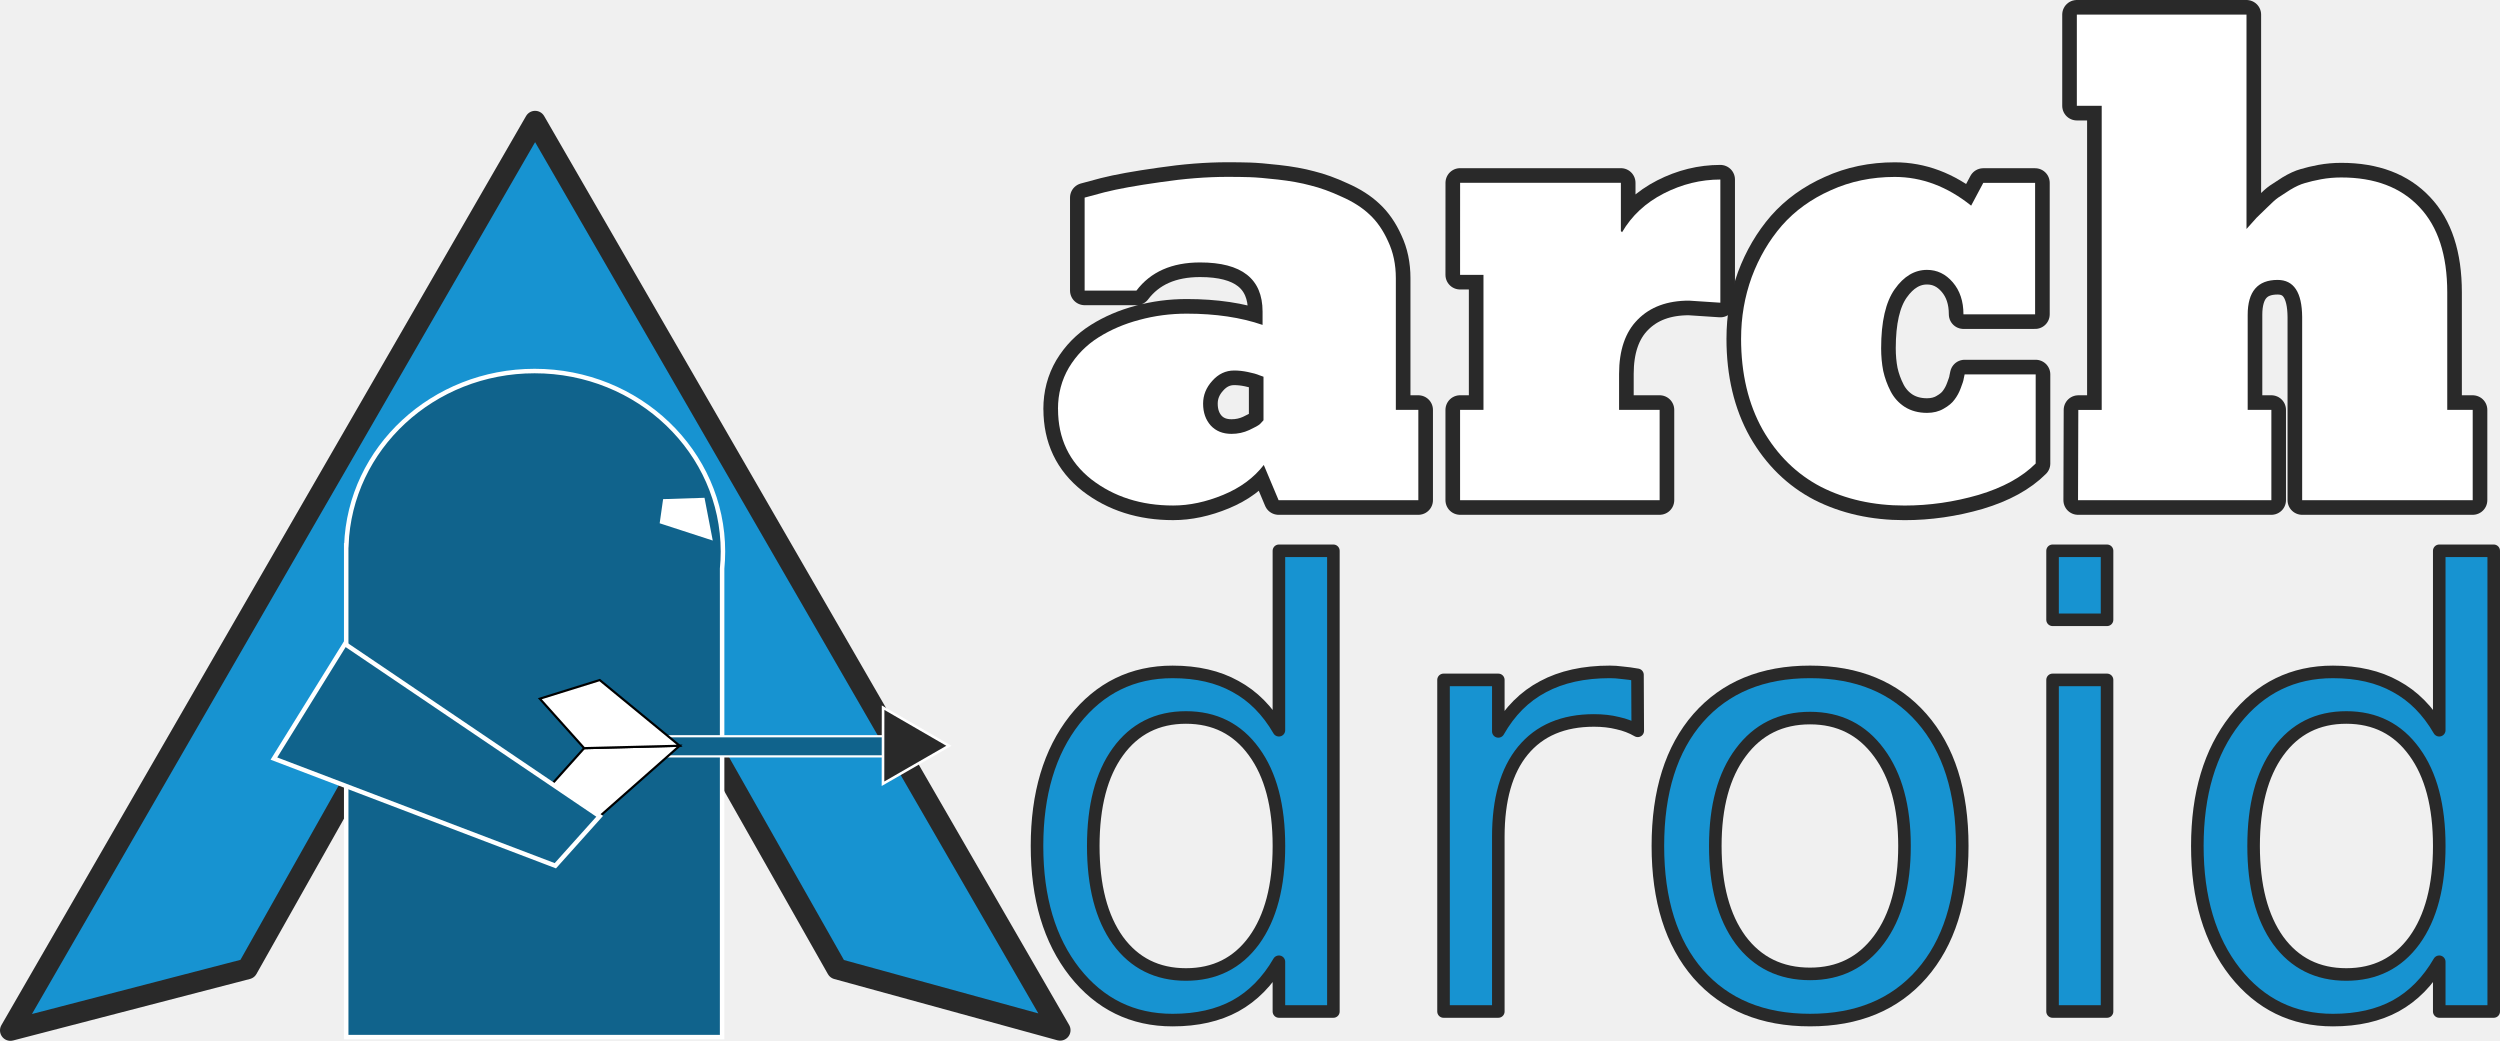
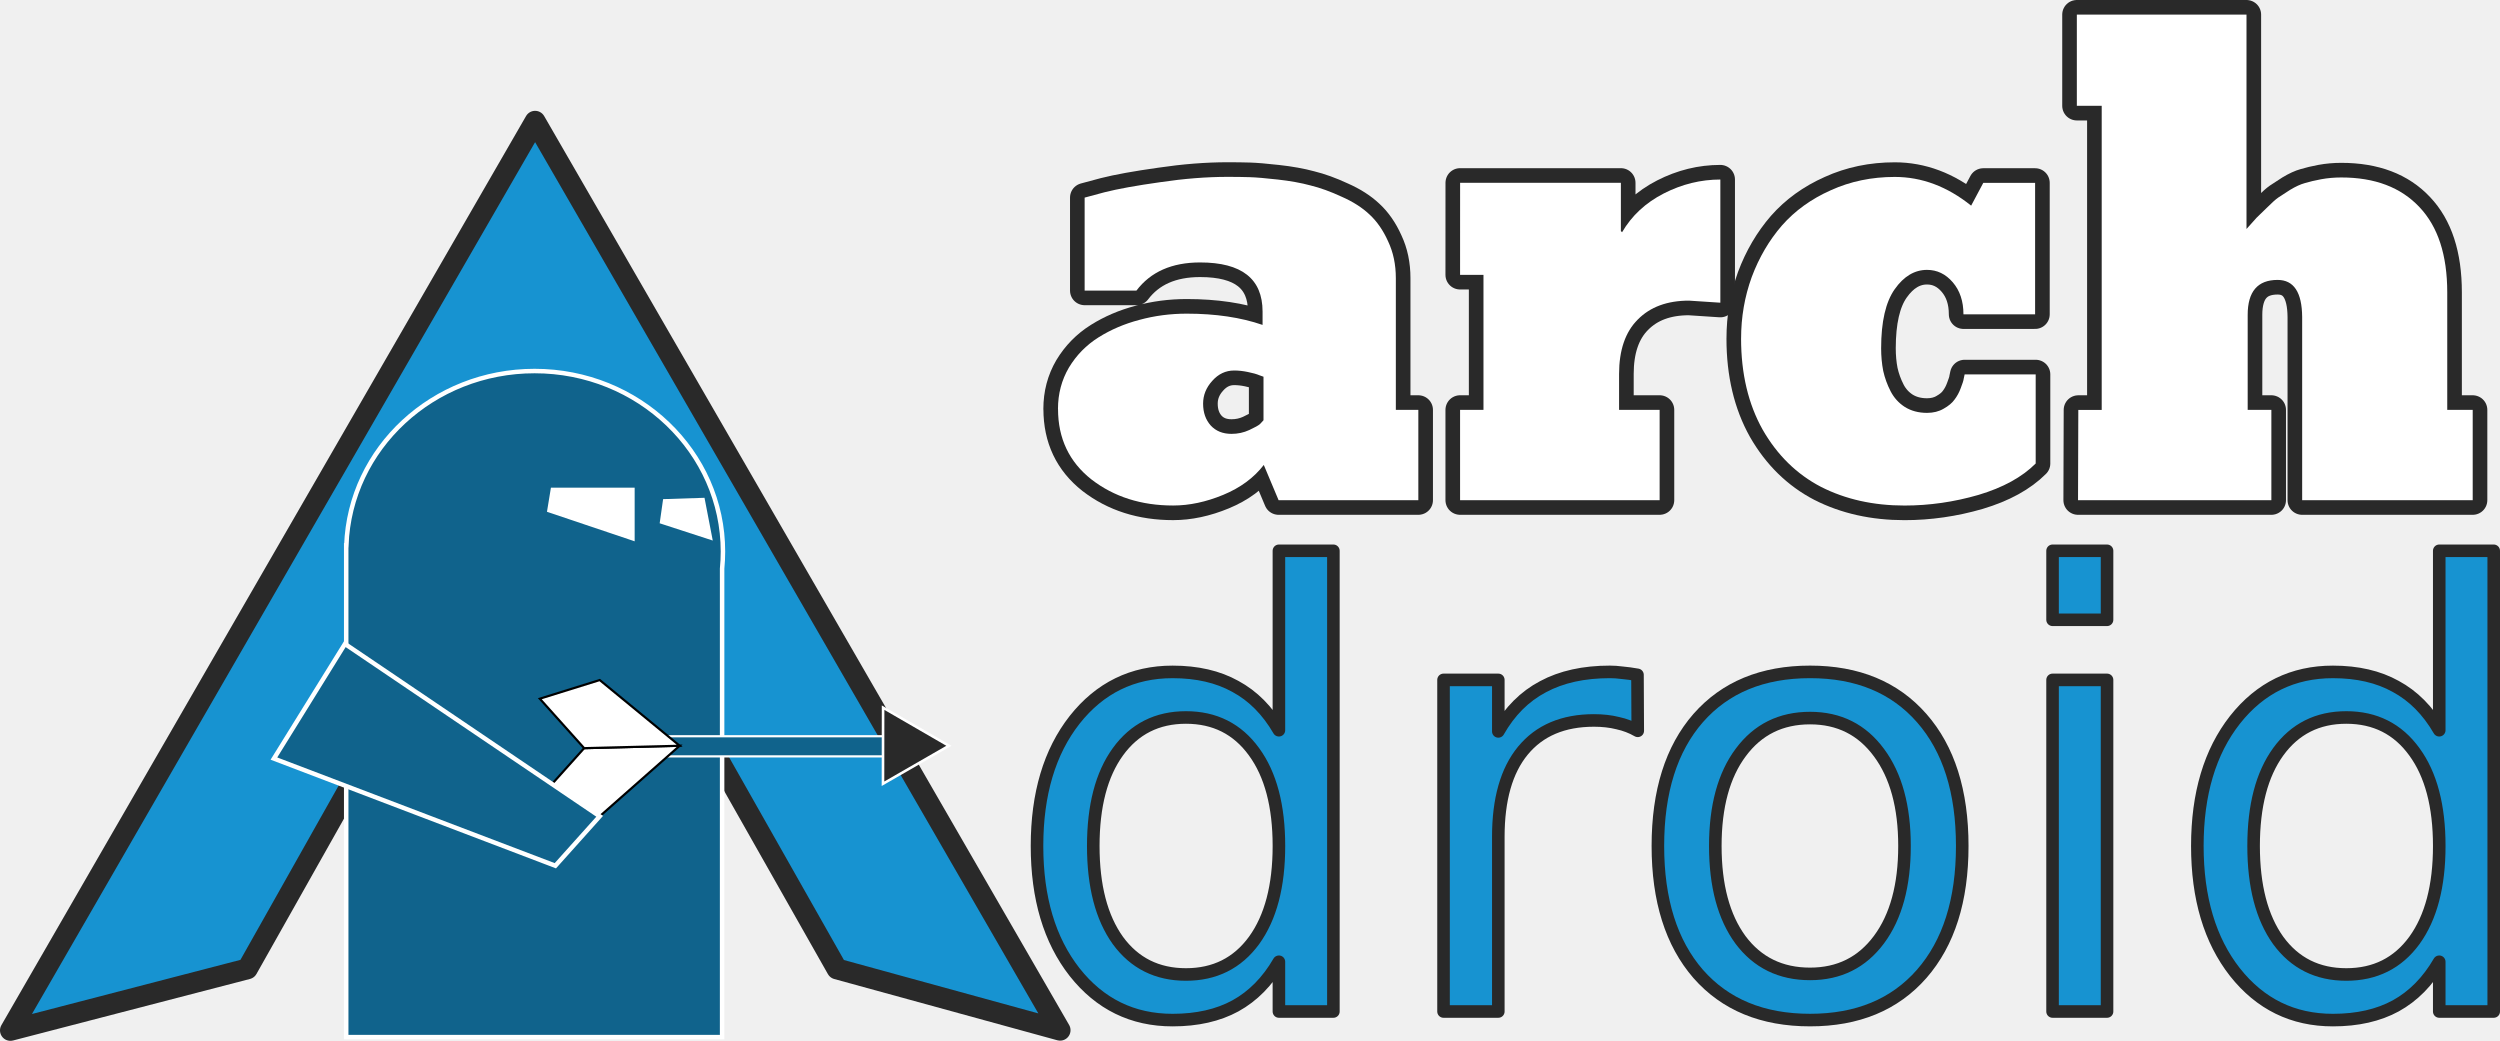
<svg xmlns="http://www.w3.org/2000/svg" width="158.362mm" height="65.931mm" viewBox="0 0 158.362 65.931" version="1.1" id="svg8">
  <defs id="defs2" />
  <g id="layer1" transform="translate(-22.82281,-7.123538)">
    <path id="path835" style="fill:#1793d1;fill-opacity:1;stroke:#292929;stroke-width:1.323;stroke-linecap:round;stroke-linejoin:round;stroke-miterlimit:4;stroke-dasharray:none;stroke-opacity:1" d="M 89.974,72.381 75.842,68.501 57.116,35.443 38.492,68.495 23.484,72.393 40.101,43.599 56.719,14.805 73.346,43.593 Z" />
    <path id="rect838" style="fill:#10638c;fill-opacity:1;stroke:#ffffff;stroke-width:0.284;stroke-miterlimit:4;stroke-dasharray:none;stroke-opacity:1" d="m 56.687,30.627 a 11.932,11.436 0 0 0 -11.925,11.042 h -0.009 V 72.819 H 68.565 V 43.147 a 11.932,11.436 0 0 0 0.053,-1.084 11.932,11.436 0 0 0 -11.932,-11.436 z" />
    <rect style="fill:#10638c;fill-opacity:1;stroke:#ffffff;stroke-width:0.139;stroke-opacity:1" id="rect846" width="15.055" height="1.275" x="63.877" y="53.761" />
    <path style="fill:#ffffff;stroke:#000000;stroke-width:0.139px;stroke-linecap:butt;stroke-linejoin:miter;stroke-opacity:1" d="m 59.826,54.516 -2.809,3.133 3.795,1.182 5.063,-4.468 z" id="path842" />
    <path style="fill:#ffffff;stroke:#000000;stroke-width:0.139px;stroke-linecap:butt;stroke-linejoin:miter;stroke-opacity:1" d="m 59.826,54.516 -2.809,-3.133 3.795,-1.182 5.063,4.163 z" id="path844" />
    <path style="fill:#292929;fill-opacity:1;stroke:#ffffff;stroke-width:1.327;stroke-miterlimit:4;stroke-dasharray:none;stroke-opacity:1" id="path850" transform="matrix(0,0.1246528,-0.1246528,0,77.19363,37.28209)" d="m 156.337,-12.528 -38.668,-0.052 19.379,-33.461 z" />
-     <circle style="fill:#000024;fill-opacity:1;stroke:#ffffff;stroke-width:1.569;stroke-opacity:1" id="path858" d="m 62.241,38.799 a 4.52,145.403 0 0 1 -2.48e-4,1.522 l -4.52,-1.522 z" />
+     <path id="path858" style="fill:#000024;fill-opacity:1;stroke:#ffffff;stroke-width:1.569;stroke-opacity:1" d="m 62.241,38.799 a 4.52,145.403 0 0 1 -2.48e-4,1.522 l -4.52,-1.522 z" />
    <path id="circle860" style="fill:#ffffff;fill-opacity:1;stroke:#ffffff;stroke-width:1.569;stroke-opacity:1" d="m 66.806,39.462 0.144,0.745 -2.098,-0.682 z" />
    <path style="fill:#10638c;fill-opacity:1;stroke:#ffffff;stroke-width:0.284;stroke-linecap:butt;stroke-linejoin:miter;stroke-miterlimit:4;stroke-dasharray:none;stroke-opacity:1" d="m 44.675,47.913 -4.501,7.262 17.827,6.789 2.809,-3.133 z" id="path862" />
    <g aria-label="arch" id="text849" style="font-style:normal;font-weight:normal;font-size:38.41px;line-height:1.25;font-family:sans-serif;letter-spacing:0px;word-spacing:0px;fill:#ffffff;fill-opacity:1;stroke:#292929;stroke-width:1.852;stroke-linecap:round;stroke-linejoin:round;stroke-miterlimit:4;stroke-dasharray:none;stroke-opacity:1">
      <path d="m 89.843,33.031 q 0,2.795 2.119,4.464 2.138,1.65 5.176,1.65 1.538,0 3.17,-0.675 1.632,-0.675 2.569,-1.894 l 0.938,2.232 h 8.852 v -5.72 h -1.425 v -8.346 q 0,-1.294 -0.488,-2.326 -0.469,-1.05 -1.182,-1.707 -0.694,-0.656 -1.763,-1.125 -1.05,-0.488 -1.969,-0.713 -0.9,-0.244 -2.082,-0.375 -1.163,-0.131 -1.782,-0.15 -0.619,-0.019 -1.388,-0.019 -2.007,0 -4.276,0.338 -2.269,0.319 -3.526,0.638 l -1.257,0.338 v 5.889 h 3.282 q 1.35,-1.782 4.032,-1.782 3.957,0 3.957,3.113 v 0.844 q -2.063,-0.713 -4.801,-0.713 -1.557,0 -3.001,0.394 -1.425,0.375 -2.588,1.107 -1.163,0.731 -1.876,1.913 -0.694,1.182 -0.694,2.626 z m 9.19,-0.338 q 0,-0.806 0.581,-1.444 0.581,-0.656 1.388,-0.656 0.413,0 0.863,0.094 0.469,0.094 0.731,0.206 l 0.263,0.094 v 2.757 q -0.075,0.094 -0.225,0.244 -0.15,0.131 -0.675,0.375 -0.525,0.244 -1.125,0.244 -0.825,0 -1.313,-0.525 -0.488,-0.544 -0.488,-1.388 z" style="font-style:normal;font-variant:normal;font-weight:normal;font-stretch:normal;font-size:38.41px;font-family:Bevan;-inkscape-font-specification:Bevan;fill:#ffffff;fill-opacity:1;stroke:#292929;stroke-width:1.852;stroke-linecap:round;stroke-linejoin:round;stroke-miterlimit:4;stroke-dasharray:none;stroke-opacity:1" id="path891" />
      <path d="m 115.313,18.702 h 10.184 v 3.057 l 0.075,0.075 q 0.919,-1.575 2.644,-2.457 1.725,-0.881 3.582,-0.881 v 7.802 l -1.988,-0.131 q -2.063,0 -3.245,1.2 -1.182,1.182 -1.182,3.451 v 2.269 h 2.569 v 5.72 h -12.641 v -5.72 h 1.482 v -8.552 h -1.482 z" style="font-style:normal;font-variant:normal;font-weight:normal;font-stretch:normal;font-size:38.41px;font-family:Bevan;-inkscape-font-specification:Bevan;fill:#ffffff;fill-opacity:1;stroke:#292929;stroke-width:1.852;stroke-linecap:round;stroke-linejoin:round;stroke-miterlimit:4;stroke-dasharray:none;stroke-opacity:1" id="path893" />
      <path d="m 133.111,28.568 q 0,3.338 1.369,5.777 1.388,2.419 3.695,3.62 2.326,1.182 5.289,1.182 2.363,0 4.689,-0.675 2.326,-0.694 3.62,-1.988 v -5.645 h -4.501 q -0.019,0.094 -0.056,0.263 -0.019,0.169 -0.188,0.6 -0.15,0.413 -0.394,0.731 -0.225,0.319 -0.694,0.581 -0.45,0.263 -1.05,0.263 -0.806,0 -1.407,-0.375 -0.581,-0.375 -0.9,-0.994 -0.319,-0.619 -0.469,-1.294 -0.131,-0.675 -0.131,-1.425 0,-2.532 0.863,-3.751 0.863,-1.219 2.044,-1.219 0.957,0 1.632,0.788 0.675,0.788 0.675,2.026 h 4.539 v -8.327 h -3.282 l -0.769,1.444 q -2.269,-1.819 -4.839,-1.819 -2.194,0 -4.051,0.844 -1.857,0.825 -3.095,2.232 -1.219,1.407 -1.913,3.263 -0.675,1.857 -0.675,3.901 z" style="font-style:normal;font-variant:normal;font-weight:normal;font-stretch:normal;font-size:38.41px;font-family:Bevan;-inkscape-font-specification:Bevan;fill:#ffffff;fill-opacity:1;stroke:#292929;stroke-width:1.852;stroke-linecap:round;stroke-linejoin:round;stroke-miterlimit:4;stroke-dasharray:none;stroke-opacity:1" id="path895" />
      <path d="m 154.455,38.808 h 12.247 v -5.72 h -1.5 v -6.02 q 0,-2.213 1.894,-2.213 1.538,0 1.557,2.344 v 11.609 h 10.803 v -5.72 h -1.613 v -7.446 q 0,-3.545 -1.763,-5.401 -1.763,-1.876 -4.951,-1.876 -0.656,0 -1.275,0.113 -0.6,0.113 -1.032,0.244 -0.413,0.113 -0.938,0.431 -0.506,0.319 -0.75,0.488 -0.244,0.169 -0.731,0.656 -0.488,0.469 -0.638,0.619 -0.131,0.15 -0.638,0.713 V 8.05 h -10.747 v 5.777 h 1.575 v 19.262 h -1.482 z" style="font-style:normal;font-variant:normal;font-weight:normal;font-stretch:normal;font-size:38.41px;font-family:Bevan;-inkscape-font-specification:Bevan;fill:#ffffff;fill-opacity:1;stroke:#292929;stroke-width:1.852;stroke-linecap:round;stroke-linejoin:round;stroke-miterlimit:4;stroke-dasharray:none;stroke-opacity:1" id="path897" />
    </g>
    <g aria-label="arch" id="text954" style="font-style:normal;font-weight:normal;font-size:38.41px;line-height:1.25;font-family:sans-serif;letter-spacing:0px;word-spacing:0px;fill:#ffffff;fill-opacity:1;stroke:none;stroke-width:0.267">
      <path d="m 89.843,33.031 q 0,2.795 2.119,4.464 2.138,1.65 5.176,1.65 1.538,0 3.17,-0.675 1.632,-0.675 2.569,-1.894 l 0.938,2.232 h 8.852 v -5.72 h -1.425 v -8.346 q 0,-1.294 -0.488,-2.326 -0.469,-1.05 -1.182,-1.707 -0.694,-0.656 -1.763,-1.125 -1.05,-0.488 -1.969,-0.713 -0.9,-0.244 -2.082,-0.375 -1.163,-0.131 -1.782,-0.15 -0.619,-0.019 -1.388,-0.019 -2.007,0 -4.276,0.338 -2.269,0.319 -3.526,0.638 l -1.257,0.338 v 5.889 h 3.282 q 1.35,-1.782 4.032,-1.782 3.957,0 3.957,3.113 v 0.844 q -2.063,-0.713 -4.801,-0.713 -1.557,0 -3.001,0.394 -1.425,0.375 -2.588,1.107 -1.163,0.731 -1.876,1.913 -0.694,1.182 -0.694,2.626 z m 9.19,-0.338 q 0,-0.806 0.581,-1.444 0.581,-0.656 1.388,-0.656 0.413,0 0.863,0.094 0.469,0.094 0.731,0.206 l 0.263,0.094 v 2.757 q -0.075,0.094 -0.225,0.244 -0.15,0.131 -0.675,0.375 -0.525,0.244 -1.125,0.244 -0.825,0 -1.313,-0.525 -0.488,-0.544 -0.488,-1.388 z" style="font-style:normal;font-variant:normal;font-weight:normal;font-stretch:normal;font-size:38.41px;font-family:Bevan;-inkscape-font-specification:Bevan;fill:#ffffff;fill-opacity:1;stroke-width:0.267" id="path900" />
      <path d="m 115.313,18.702 h 10.184 v 3.057 l 0.075,0.075 q 0.919,-1.575 2.644,-2.457 1.725,-0.881 3.582,-0.881 v 7.802 l -1.988,-0.131 q -2.063,0 -3.245,1.2 -1.182,1.182 -1.182,3.451 v 2.269 h 2.569 v 5.72 h -12.641 v -5.72 h 1.482 v -8.552 h -1.482 z" style="font-style:normal;font-variant:normal;font-weight:normal;font-stretch:normal;font-size:38.41px;font-family:Bevan;-inkscape-font-specification:Bevan;fill:#ffffff;fill-opacity:1;stroke-width:0.267" id="path902" />
      <path d="m 133.111,28.568 q 0,3.338 1.369,5.777 1.388,2.419 3.695,3.62 2.326,1.182 5.289,1.182 2.363,0 4.689,-0.675 2.326,-0.694 3.62,-1.988 v -5.645 h -4.501 q -0.019,0.094 -0.056,0.263 -0.019,0.169 -0.188,0.6 -0.15,0.413 -0.394,0.731 -0.225,0.319 -0.694,0.581 -0.45,0.263 -1.05,0.263 -0.806,0 -1.407,-0.375 -0.581,-0.375 -0.9,-0.994 -0.319,-0.619 -0.469,-1.294 -0.131,-0.675 -0.131,-1.425 0,-2.532 0.863,-3.751 0.863,-1.219 2.044,-1.219 0.957,0 1.632,0.788 0.675,0.788 0.675,2.026 h 4.539 v -8.327 h -3.282 l -0.769,1.444 q -2.269,-1.819 -4.839,-1.819 -2.194,0 -4.051,0.844 -1.857,0.825 -3.095,2.232 -1.219,1.407 -1.913,3.263 -0.675,1.857 -0.675,3.901 z" style="font-style:normal;font-variant:normal;font-weight:normal;font-stretch:normal;font-size:38.41px;font-family:Bevan;-inkscape-font-specification:Bevan;fill:#ffffff;fill-opacity:1;stroke-width:0.267" id="path904" />
      <path d="m 154.455,38.808 h 12.247 v -5.72 h -1.5 v -6.02 q 0,-2.213 1.894,-2.213 1.538,0 1.557,2.344 v 11.609 h 10.803 v -5.72 h -1.613 v -7.446 q 0,-3.545 -1.763,-5.401 -1.763,-1.876 -4.951,-1.876 -0.656,0 -1.275,0.113 -0.6,0.113 -1.032,0.244 -0.413,0.113 -0.938,0.431 -0.506,0.319 -0.75,0.488 -0.244,0.169 -0.731,0.656 -0.488,0.469 -0.638,0.619 -0.131,0.15 -0.638,0.713 V 8.05 h -10.747 v 5.777 h 1.575 v 19.262 h -1.482 z" style="font-style:normal;font-variant:normal;font-weight:normal;font-stretch:normal;font-size:38.41px;font-family:Bevan;-inkscape-font-specification:Bevan;fill:#ffffff;fill-opacity:1;stroke-width:0.267" id="path906" />
    </g>
    <g aria-label="droid" id="text958" style="font-style:normal;font-weight:normal;font-size:38.41px;line-height:1.25;font-family:sans-serif;letter-spacing:0px;word-spacing:0px;fill:#00003d;fill-opacity:1;stroke:none;stroke-width:0.267">
      <path d="M 103.835,53.379 V 42.014 h 3.451 v 29.183 h -3.451 v -3.151 q -1.088,1.876 -2.757,2.795 -1.65,0.9 -3.976,0.9 -3.807,0 -6.208,-3.038 -2.382,-3.038 -2.382,-7.99 0,-4.951 2.382,-7.99 2.401,-3.038 6.208,-3.038 2.326,0 3.976,0.919 1.669,0.9 2.757,2.776 z m -11.759,7.333 q 0,3.807 1.557,5.983 1.575,2.157 4.314,2.157 2.738,0 4.314,-2.157 1.575,-2.176 1.575,-5.983 0,-3.807 -1.575,-5.964 -1.575,-2.176 -4.314,-2.176 -2.738,0 -4.314,2.176 -1.557,2.157 -1.557,5.964 z" style="font-size:38.41px;fill:#00003d;fill-opacity:1;stroke-width:0.267" id="path909" />
      <path d="m 126.566,53.417 q -0.581,-0.338 -1.275,-0.488 -0.675,-0.169 -1.5,-0.169 -2.926,0 -4.501,1.913 -1.557,1.894 -1.557,5.458 v 11.066 h -3.47 V 50.191 h 3.47 v 3.263 q 1.088,-1.913 2.832,-2.832 1.744,-0.938 4.239,-0.938 0.356,0 0.788,0.056 0.431,0.038 0.957,0.131 z" style="font-size:38.41px;fill:#00003d;fill-opacity:1;stroke-width:0.267" id="path911" />
      <path d="m 137.481,52.61 q -2.776,0 -4.389,2.176 -1.613,2.157 -1.613,5.927 0,3.77 1.594,5.945 1.613,2.157 4.407,2.157 2.757,0 4.37,-2.176 1.613,-2.176 1.613,-5.927 0,-3.732 -1.613,-5.908 -1.613,-2.194 -4.37,-2.194 z m 0,-2.926 q 4.501,0 7.071,2.926 2.569,2.926 2.569,8.102 0,5.158 -2.569,8.102 -2.569,2.926 -7.071,2.926 -4.52,0 -7.089,-2.926 -2.551,-2.945 -2.551,-8.102 0,-5.176 2.551,-8.102 2.569,-2.926 7.089,-2.926 z" style="font-size:38.41px;fill:#00003d;fill-opacity:1;stroke-width:0.267" id="path913" />
      <path d="m 152.842,50.191 h 3.451 v 21.006 h -3.451 z m 0,-8.177 h 3.451 v 4.37 h -3.451 z" style="font-size:38.41px;fill:#00003d;fill-opacity:1;stroke-width:0.267" id="path915" />
      <path d="M 177.336,53.379 V 42.014 h 3.451 v 29.183 h -3.451 v -3.151 q -1.088,1.876 -2.757,2.795 -1.65,0.9 -3.976,0.9 -3.807,0 -6.208,-3.038 -2.382,-3.038 -2.382,-7.99 0,-4.951 2.382,-7.99 2.401,-3.038 6.208,-3.038 2.326,0 3.976,0.919 1.669,0.9 2.757,2.776 z m -11.759,7.333 q 0,3.807 1.557,5.983 1.575,2.157 4.314,2.157 2.738,0 4.314,-2.157 1.575,-2.176 1.575,-5.983 0,-3.807 -1.575,-5.964 -1.575,-2.176 -4.314,-2.176 -2.738,0 -4.314,2.176 -1.557,2.157 -1.557,5.964 z" style="font-size:38.41px;fill:#00003d;fill-opacity:1;stroke-width:0.267" id="path917" />
    </g>
    <g aria-label="droid" id="text853" style="font-style:normal;font-weight:normal;font-size:38.41px;line-height:1.25;font-family:sans-serif;letter-spacing:0px;word-spacing:0px;fill:#1793d1;fill-opacity:1;stroke:#292929;stroke-width:0.796;stroke-linecap:round;stroke-linejoin:round;stroke-miterlimit:4;stroke-dasharray:none;stroke-opacity:1">
      <path d="M 103.835,53.379 V 42.014 h 3.451 v 29.183 h -3.451 v -3.151 q -1.088,1.876 -2.757,2.795 -1.65,0.9 -3.976,0.9 -3.807,0 -6.208,-3.038 -2.382,-3.038 -2.382,-7.99 0,-4.951 2.382,-7.99 2.401,-3.038 6.208,-3.038 2.326,0 3.976,0.919 1.669,0.9 2.757,2.776 z m -11.759,7.333 q 0,3.807 1.557,5.983 1.575,2.157 4.314,2.157 2.738,0 4.314,-2.157 1.575,-2.176 1.575,-5.983 0,-3.807 -1.575,-5.964 -1.575,-2.176 -4.314,-2.176 -2.738,0 -4.314,2.176 -1.557,2.157 -1.557,5.964 z" style="font-size:38.41px;fill:#1793d1;fill-opacity:1;stroke:#292929;stroke-width:0.796;stroke-linecap:round;stroke-linejoin:round;stroke-miterlimit:4;stroke-dasharray:none;stroke-opacity:1" id="path920" />
      <path d="m 126.566,53.417 q -0.581,-0.338 -1.275,-0.488 -0.675,-0.169 -1.5,-0.169 -2.926,0 -4.501,1.913 -1.557,1.894 -1.557,5.458 v 11.066 h -3.47 V 50.191 h 3.47 v 3.263 q 1.088,-1.913 2.832,-2.832 1.744,-0.938 4.239,-0.938 0.356,0 0.788,0.056 0.431,0.038 0.957,0.131 z" style="font-size:38.41px;fill:#1793d1;fill-opacity:1;stroke:#292929;stroke-width:0.796;stroke-linecap:round;stroke-linejoin:round;stroke-miterlimit:4;stroke-dasharray:none;stroke-opacity:1" id="path922" />
      <path d="m 137.481,52.61 q -2.776,0 -4.389,2.176 -1.613,2.157 -1.613,5.927 0,3.77 1.594,5.945 1.613,2.157 4.407,2.157 2.757,0 4.37,-2.176 1.613,-2.176 1.613,-5.927 0,-3.732 -1.613,-5.908 -1.613,-2.194 -4.37,-2.194 z m 0,-2.926 q 4.501,0 7.071,2.926 2.569,2.926 2.569,8.102 0,5.158 -2.569,8.102 -2.569,2.926 -7.071,2.926 -4.52,0 -7.089,-2.926 -2.551,-2.945 -2.551,-8.102 0,-5.176 2.551,-8.102 2.569,-2.926 7.089,-2.926 z" style="font-size:38.41px;fill:#1793d1;fill-opacity:1;stroke:#292929;stroke-width:0.796;stroke-linecap:round;stroke-linejoin:round;stroke-miterlimit:4;stroke-dasharray:none;stroke-opacity:1" id="path924" />
      <path d="m 152.842,50.191 h 3.451 v 21.006 h -3.451 z m 0,-8.177 h 3.451 v 4.37 h -3.451 z" style="font-size:38.41px;fill:#1793d1;fill-opacity:1;stroke:#292929;stroke-width:0.796;stroke-linecap:round;stroke-linejoin:round;stroke-miterlimit:4;stroke-dasharray:none;stroke-opacity:1" id="path926" />
      <path d="M 177.336,53.379 V 42.014 h 3.451 v 29.183 h -3.451 v -3.151 q -1.088,1.876 -2.757,2.795 -1.65,0.9 -3.976,0.9 -3.807,0 -6.208,-3.038 -2.382,-3.038 -2.382,-7.99 0,-4.951 2.382,-7.99 2.401,-3.038 6.208,-3.038 2.326,0 3.976,0.919 1.669,0.9 2.757,2.776 z m -11.759,7.333 q 0,3.807 1.557,5.983 1.575,2.157 4.314,2.157 2.738,0 4.314,-2.157 1.575,-2.176 1.575,-5.983 0,-3.807 -1.575,-5.964 -1.575,-2.176 -4.314,-2.176 -2.738,0 -4.314,2.176 -1.557,2.157 -1.557,5.964 z" style="font-size:38.41px;fill:#1793d1;fill-opacity:1;stroke:#292929;stroke-width:0.796;stroke-linecap:round;stroke-linejoin:round;stroke-miterlimit:4;stroke-dasharray:none;stroke-opacity:1" id="path928" />
    </g>
  </g>
</svg>
